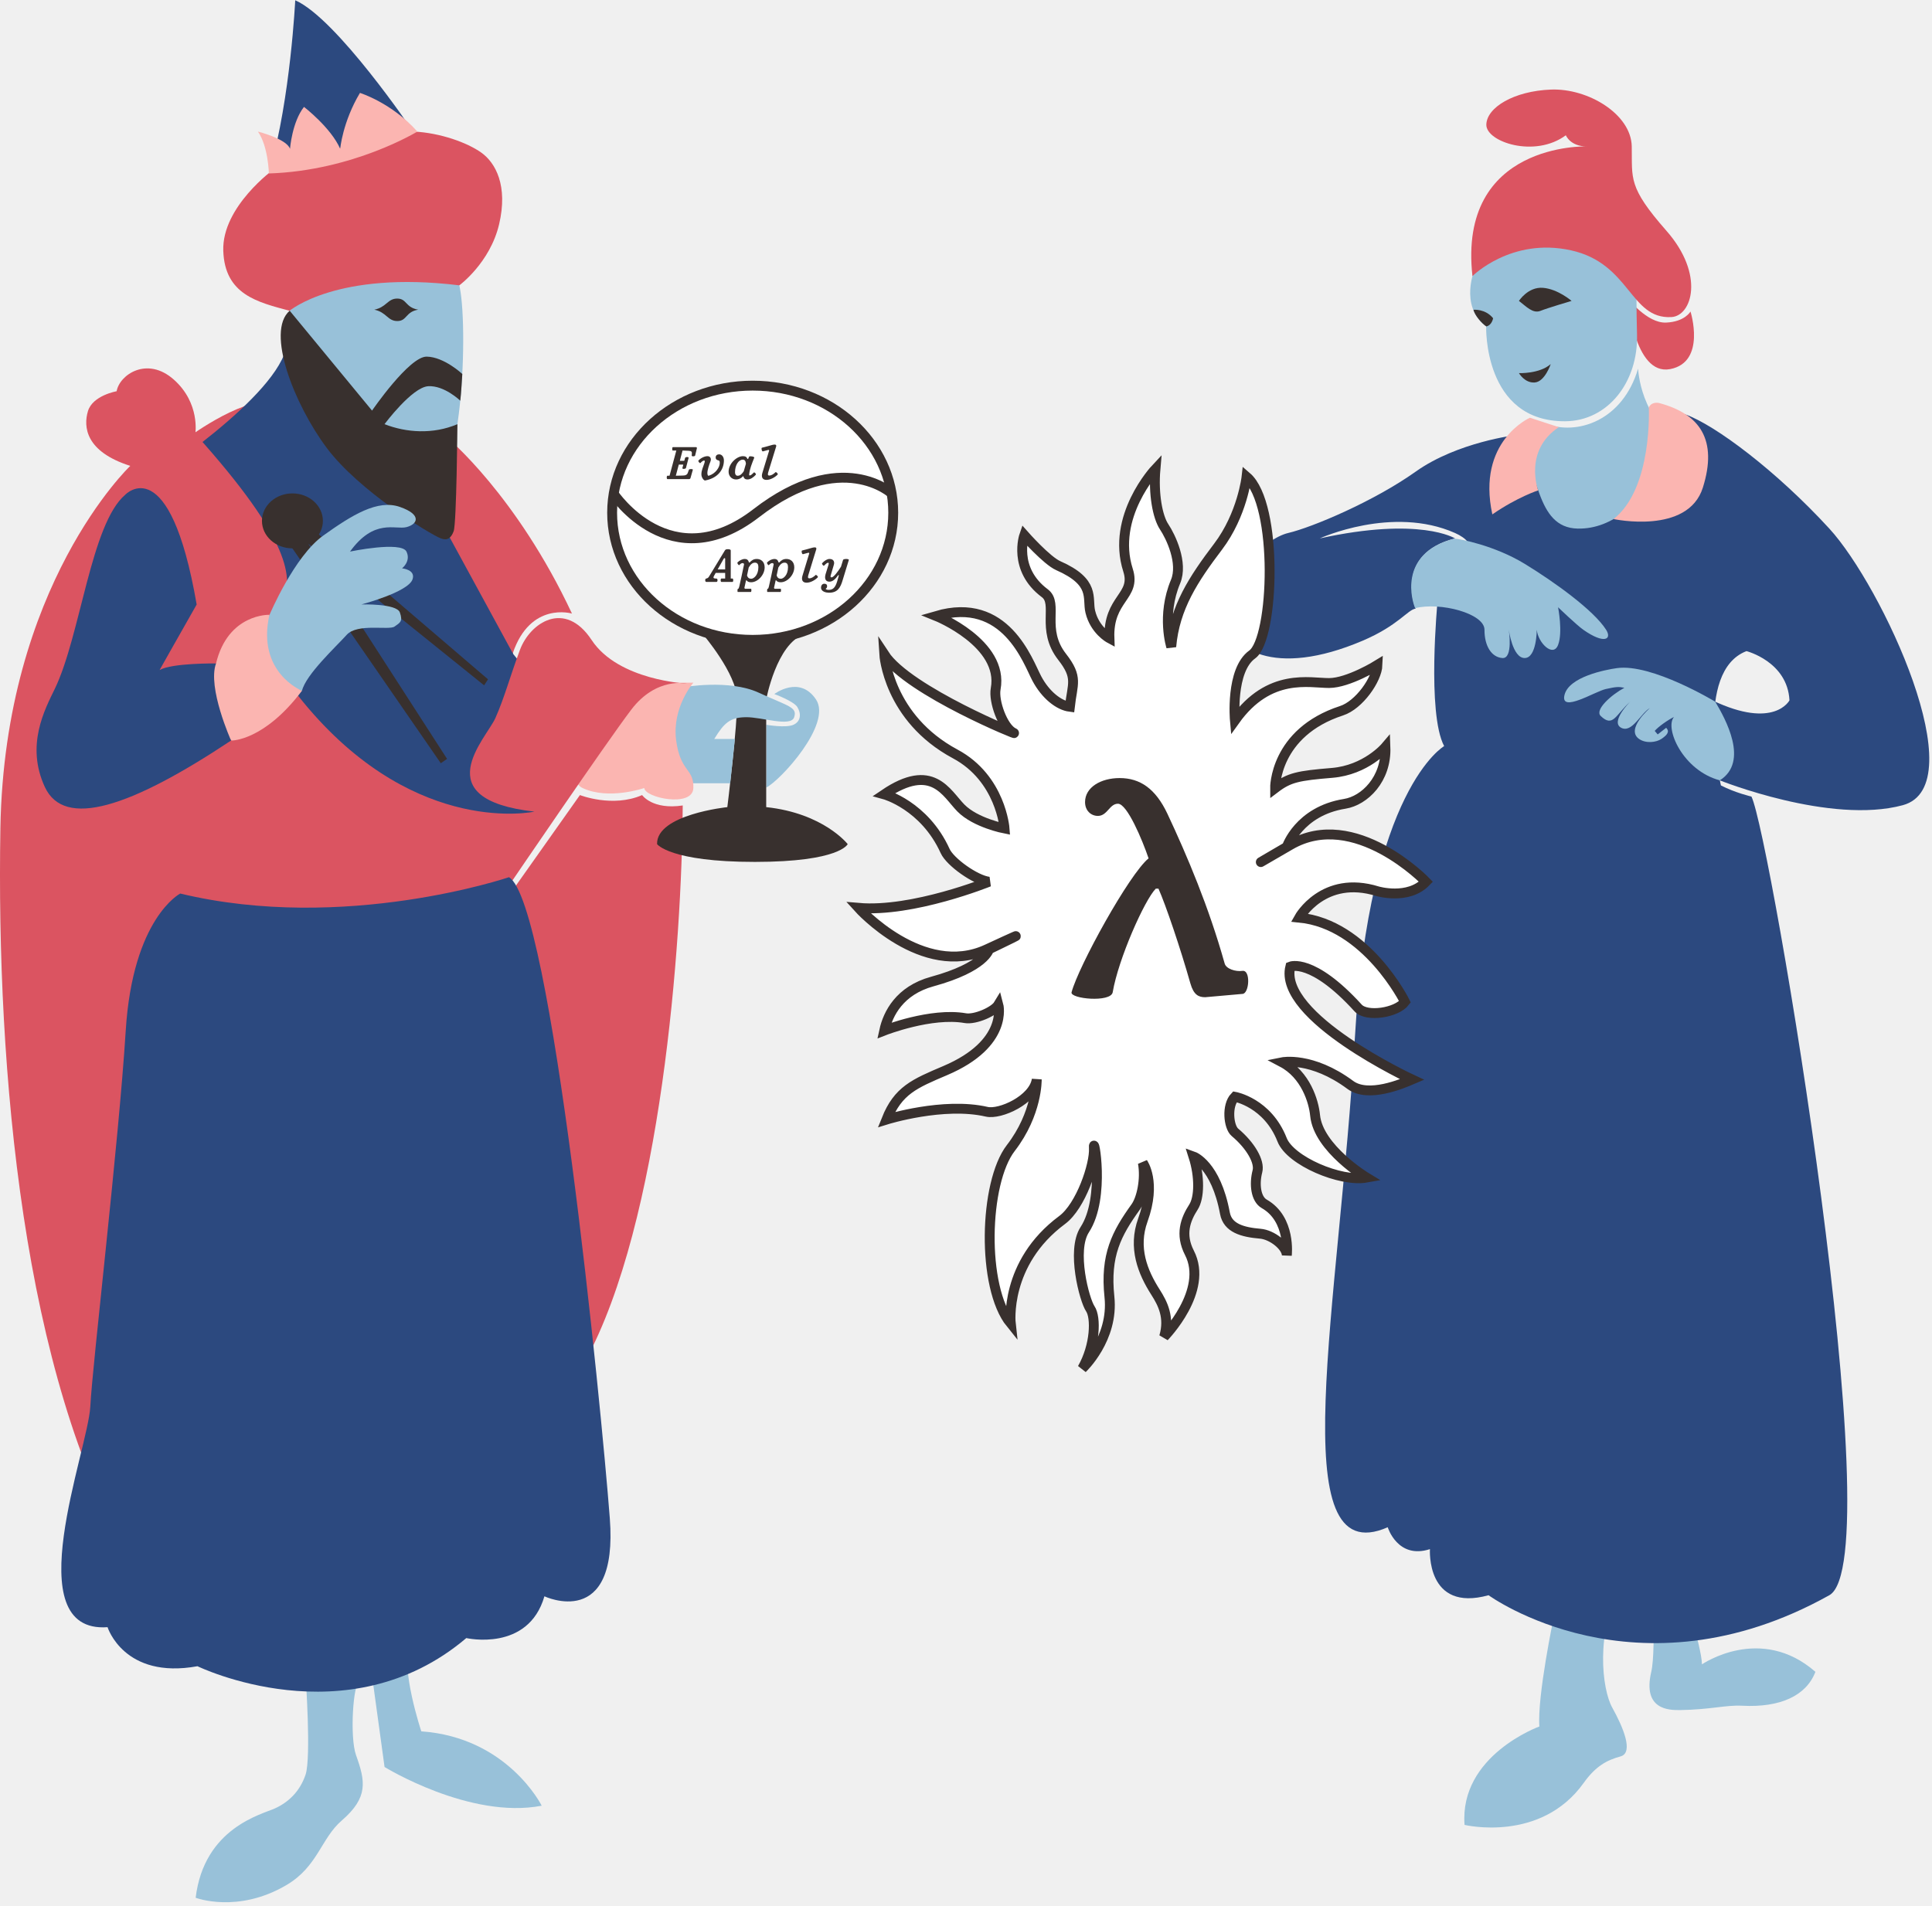
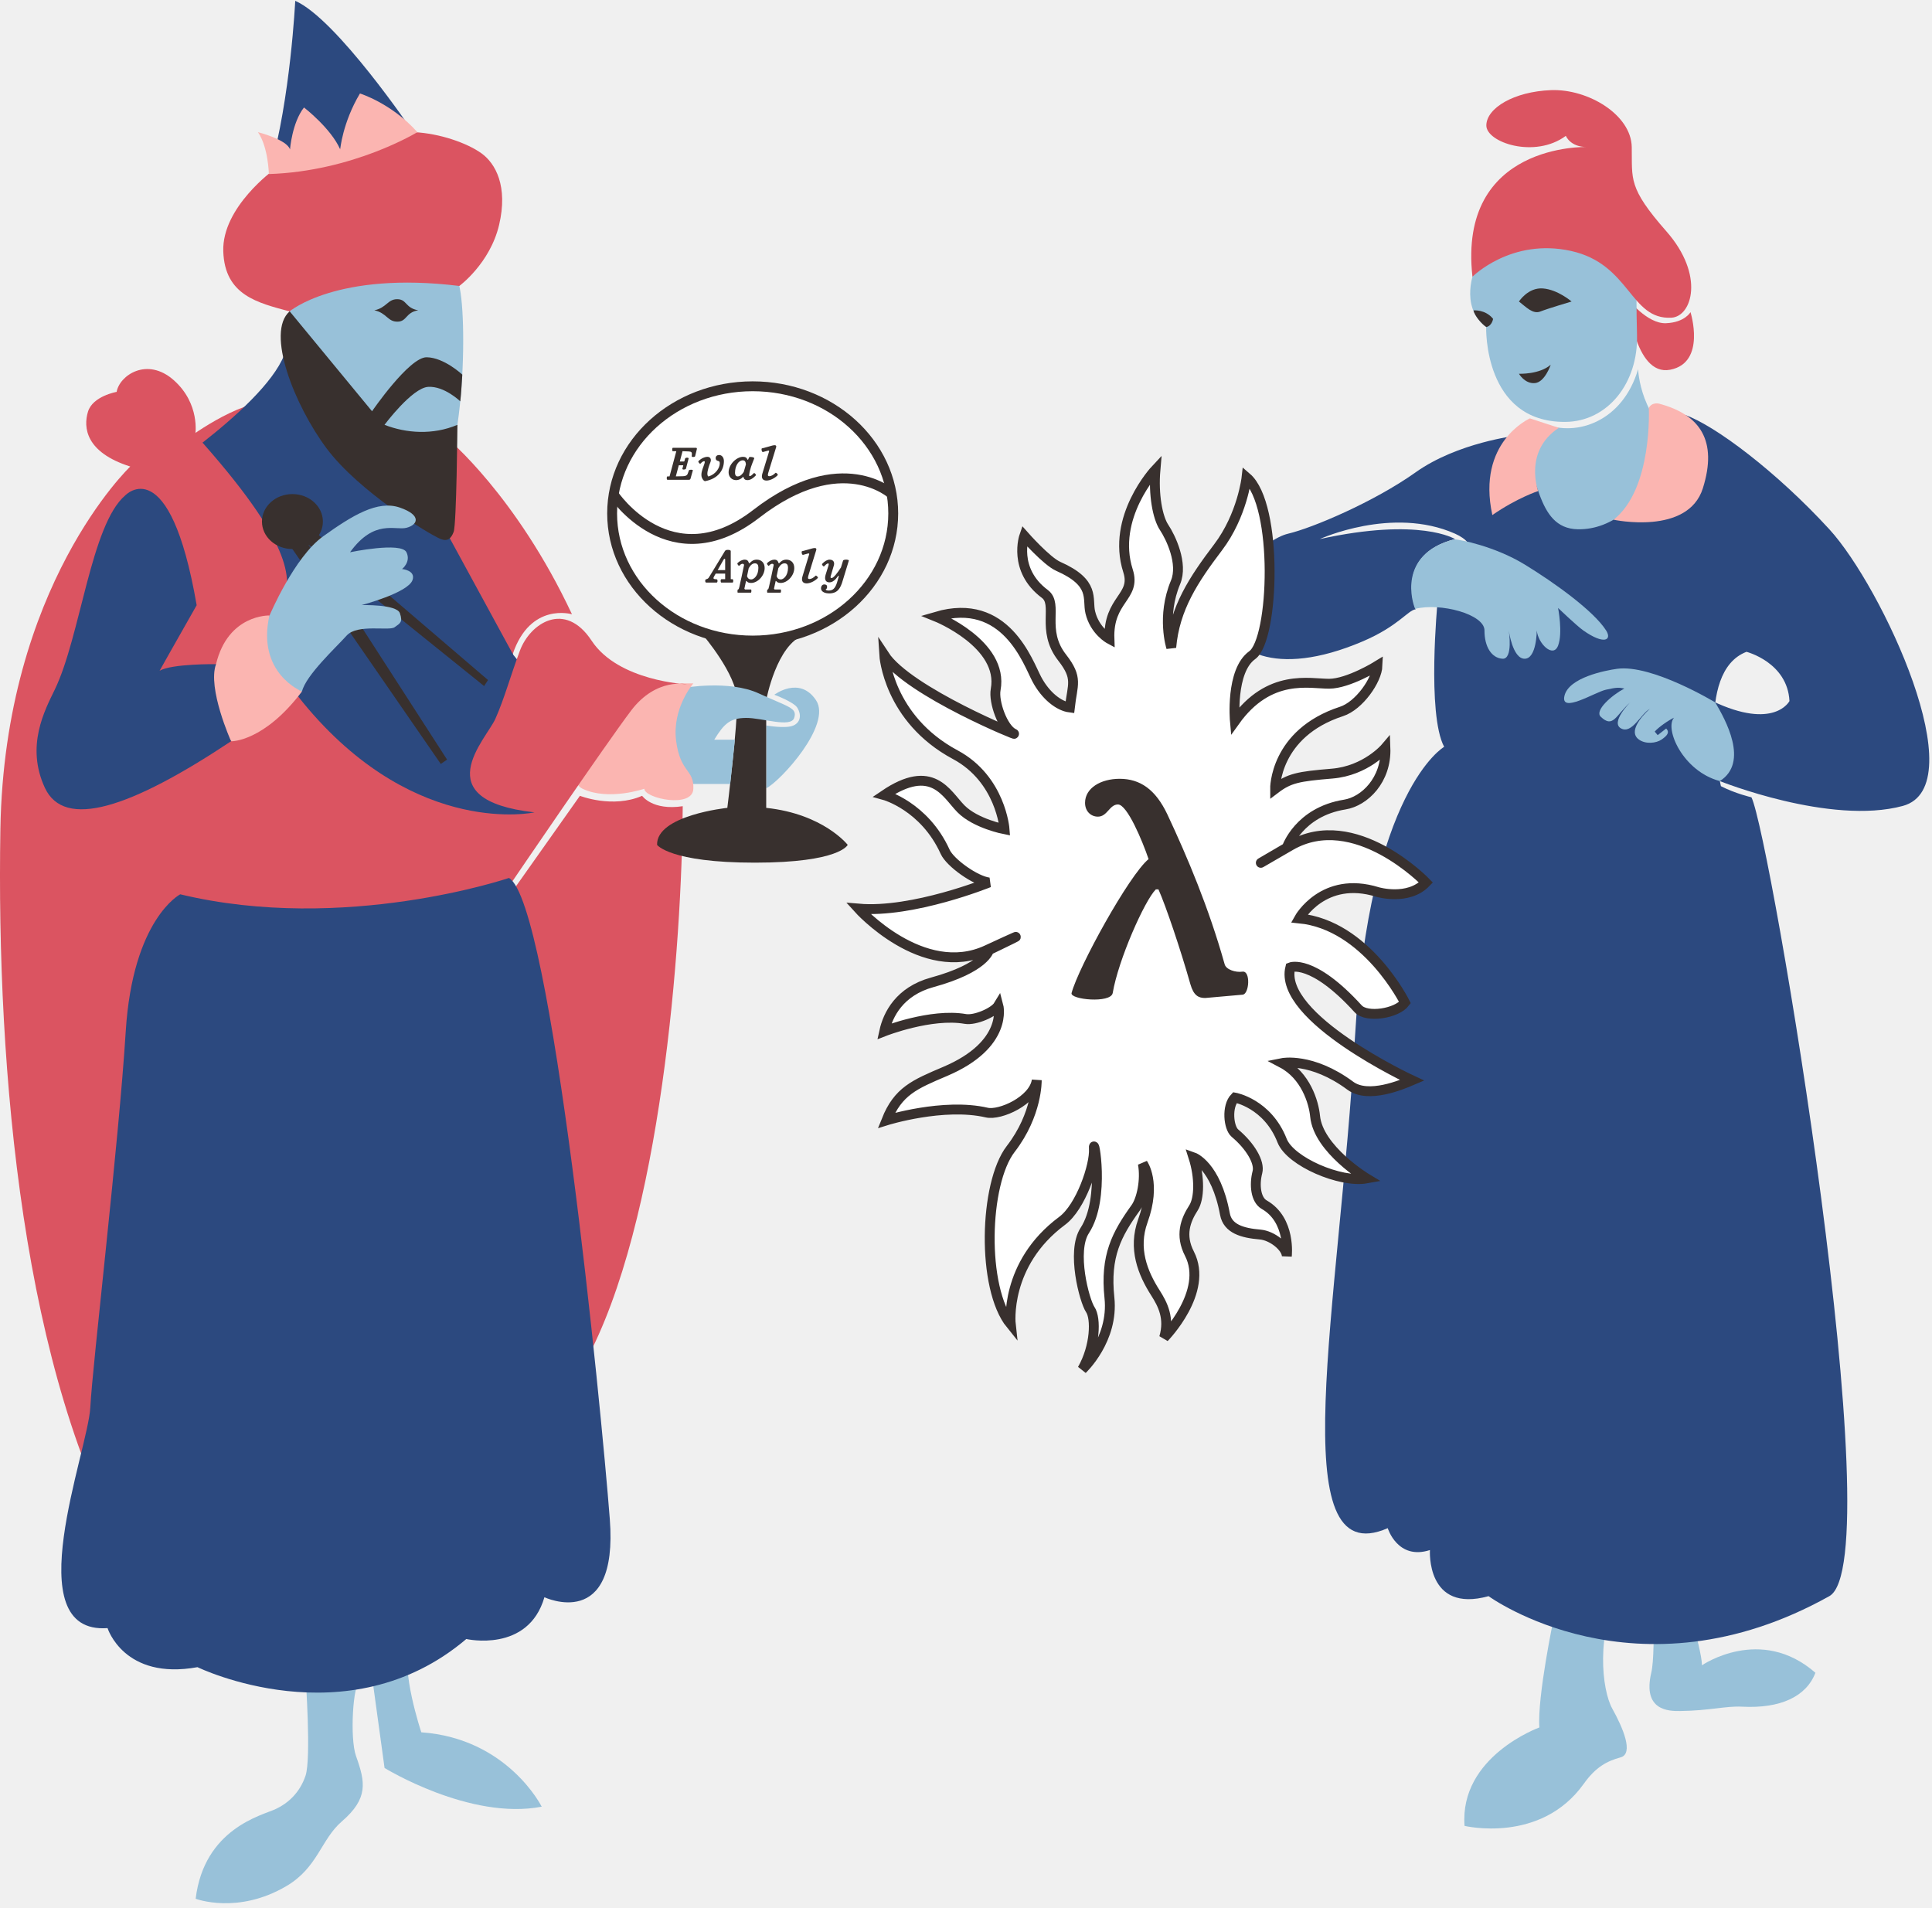
- <svg class="wizard" width="450" height="444" viewBox="0 0 587 579">
+ <svg class="wizard" width="470" height="464" viewBox="0 0 587 579">
  <g transform="matrix(1,0,0,1,-87.1485,-10.8334)">
    <path d="M584.856,122.763C584.856,122.763 585.426,138.658 598.789,145.69L567.342,183.546L544.368,152.639C544.368,152.639 556.179,148.425 556.385,139.382C566.358,143.346 580.202,138.537 584.856,122.763Z" style="fill:rgb(152,193,217);" />
    <g transform="matrix(1,0,0,1,-11,0)">
      <path d="M608.655,491.251C608.655,491.251 615.156,510.89 615.256,516.557C615.256,516.557 633.059,504.264 649.726,518.83C646.944,526.125 638.994,529.739 627.469,529.134C622.487,528.873 617.769,530.33 608.655,530.453C605.231,530.499 597.149,530.4 599.852,518.83C601.481,511.859 599.852,486.024 599.852,486.024L608.655,491.251Z" style="fill:rgb(152,193,217);" />
    </g>
    <g transform="matrix(1,0,0,1,-11,0)">
      <path d="M570.23,502.213C570.23,502.213 565.178,526.224 565.858,535.444C565.858,535.444 541.53,544.205 543.122,565.351C543.122,565.351 566.236,570.919 579.326,552.584C583.005,547.43 586.406,545.666 590.519,544.538C594.632,543.41 591.202,535.459 588.014,529.736C584.825,524.013 582.91,506.832 590.519,492.594L570.23,502.213Z" style="fill:rgb(152,193,217);" />
    </g>
    <path d="M547.871,142.955C547.871,142.955 530.036,145.01 517.273,154.081C504.509,163.153 485.81,171.022 478.537,172.729C471.265,174.436 458.341,186.962 459.375,197.557C460.408,208.153 474.281,216.887 501.099,205.49C511.992,200.861 514.852,196.028 517.273,195.703C517.273,195.703 510.537,179.118 529.224,174.377C529.224,174.377 518.666,167.66 488.118,174.377C488.118,174.377 510.175,164.282 529.224,172.729C543.632,179.118 523.926,193.387 523.926,193.387C523.926,193.387 520.623,227.541 525.926,237.494C525.926,237.494 503.136,250.444 498.812,326C494.145,407.538 476.397,489.097 508.784,474.892C508.784,474.892 511.774,484.728 521.609,481.541C521.609,481.541 520.333,500.84 539.419,495.552C539.419,495.552 584.272,528.303 642.953,495.552C662.113,484.858 625.082,264.541 619.291,252.832C619.291,252.832 614.381,251.7 610.015,249.446C610.015,249.446 601.744,214.778 617.782,208.626C617.782,208.626 630.244,211.801 630.843,223.587C630.843,223.587 626.242,232.575 607.41,223.587L609.677,247.899C609.677,247.899 643.299,261.396 665.274,255.452C687.249,249.508 658.954,188.833 642.953,171.39C626.953,153.946 608.289,139.877 599.104,136.649C599.104,136.649 588.441,171.816 566.509,171.39C553.454,171.136 554.847,153.152 547.871,142.955Z" style="fill:rgb(44,73,127);" />
    <path d="M551.98,137.701C551.98,137.701 535.731,144.823 540.566,167.073C548.177,161.819 554.494,159.775 554.494,159.775C554.494,159.775 549.968,147.694 560.766,140.569L551.98,137.701Z" style="fill:rgb(251,181,177);" />
    <path d="M600.772,105.418C600.772,105.418 605.637,120.79 594.605,122.919C583.572,125.048 581.726,101.406 581.726,101.406C581.726,101.406 587.595,109.017 593.33,108.784C599.065,108.551 600.772,105.418 600.772,105.418Z" style="fill:rgb(219,84,97);" />
    <path d="M535.339,92.205C535.339,92.205 530.287,103.62 538.686,109.958C538.686,109.958 537.784,138.912 562.696,138.771C575.621,138.698 584.941,126.908 584.525,112.287C584.109,97.666 584.525,75.616 584.525,75.616L538.686,80.689L535.339,92.205Z" style="fill:rgb(152,193,217);" />
    <path d="M569.245,55.243C569.245,55.243 529.993,53.973 534.523,94.656C534.523,94.656 546.317,82.822 564.443,86.821C582.568,90.819 582.358,107.831 595,107.107C601.193,106.752 605.204,94.235 593.455,80.877C581.706,67.518 583.099,65.056 582.923,55.243C582.747,45.431 569.638,37.529 558.367,37.968C547.097,38.408 538.842,43.412 538.742,48.636C538.643,53.859 553.452,58.863 562.896,51.856C562.896,51.856 564.242,55.268 569.245,55.243Z" style="fill:rgb(219,84,97);" />
    <path d="M548.65,102.193C548.65,102.193 551.4,97.863 555.936,98.219C560.472,98.574 564.64,102.193 564.64,102.193C564.64,102.193 557.487,104.303 555.179,105.22C552.871,106.138 550.856,103.88 548.65,102.193Z" style="fill:rgb(56,48,46);" />
    <path d="M548.65,124.143C548.65,124.143 554.883,124.402 558.301,121.399C558.301,121.399 556.545,126.735 553.475,126.981C550.406,127.228 548.65,124.143 548.65,124.143Z" style="fill:rgb(56,48,46);" />
    <g transform="matrix(1,0,0,1,-1.6131,0.618229)">
      <path d="M536.446,104.274C536.446,104.274 540.028,103.892 542.409,106.843C542.409,106.843 542.094,108.939 540.355,109.334C538.957,108.436 536.775,105.889 536.446,104.274Z" style="fill:rgb(56,48,46);" />
    </g>
    <path d="M591.271,133.239C591.271,133.239 589.097,132.634 588.107,134.529C588.107,134.529 589.327,159.168 577.391,168.49C577.391,168.49 599.992,173.375 604.533,158.924C609.075,144.473 603.695,136.55 591.271,133.239Z" style="fill:rgb(251,181,177);" />
    <path d="M529.017,174.443C530.587,174.494 541.224,176.503 550.374,182.088C559.524,187.673 571.378,196.226 575.135,202.137C576.978,205.038 574.596,206.627 568.205,202.137C566.224,200.745 560.537,195.3 560.537,195.3C560.537,195.3 562.032,202.879 560.537,206.756C559.042,210.634 554.452,206.144 554.07,202.137C554.07,202.137 554.054,210.739 550.374,210.729C546.694,210.72 545.569,202.137 545.569,202.137C545.569,202.137 546.936,210.962 543.63,210.729C540.323,210.496 538.16,207.087 538.178,202.137C538.197,197.187 524.707,193.627 517.127,195.58C516.311,193.908 511.518,178.98 529.017,174.443Z" style="fill:rgb(152,193,217);" />
    <path d="M608.289,223.999C608.289,223.999 589.042,212.32 578.443,213.794C574.879,214.289 563.794,216.427 562.48,221.993C561.167,227.559 571.811,220.858 575.029,220.153C578.247,219.448 578.877,219.406 580.684,219.776C576.797,221.846 571.532,226.478 573.506,228.356C577.247,231.917 577.965,228.071 582.431,223.999C582.431,223.999 576.293,230.135 579.714,231.924C583.009,233.647 585.68,227.468 588.426,225.941C588.426,225.941 580.971,232.331 585.106,235.288C587.17,236.764 590.344,236.402 591.975,235.288C593.698,234.111 594.521,233.108 593.387,231.924L590.806,233.944L589.901,232.869C591.039,231.551 594.013,229.467 595.765,228.647C592.821,231.952 598.411,244.918 609.682,247.901C618.665,242.222 611.357,229.168 608.289,223.999Z" style="fill:rgb(152,193,217);" />
    <path d="M143.38,144.35C143.38,144.35 159.463,132.051 169.79,132.678L147.163,148.197L143.38,144.35Z" style="fill:rgb(219,84,97);" />
    <path d="M132.261,156.874L184.653,255.441L251.888,261.759L250.123,218.214L243.044,209.467C239.501,175.42 174.172,115.501 174.355,115.374C172.024,131.222 132.261,156.874 132.261,156.874Z" style="fill:rgb(44,73,127);" />
    <path d="M223.043,143.781C223.043,143.781 244.062,161.192 260.929,197.218C260.929,197.218 248.31,193.427 242.945,209.271L214.698,157.393L223.043,143.781Z" style="fill:rgb(219,84,97);" />
    <path d="M294.586,255.534C294.37,297.942 287.992,382.216 264.924,424.462C232.542,483.764 242.667,281.635 242.667,281.635L263.346,252.377C263.346,252.377 273.275,256.294 282.246,252.377C282.246,252.377 285.334,256.929 294.586,255.534Z" style="fill:rgb(219,84,97);" />
    <path d="M322.412,221.668C322.412,221.668 330.069,215.851 335.067,223.308C340.066,230.764 324.193,248.004 319.967,250.08L319.967,231.011C319.967,231.011 325.917,232.063 328.225,231.011C330.533,229.959 330.605,227.585 329.406,225.627C328.31,223.838 322.412,221.668 322.412,221.668Z" style="fill:rgb(152,193,217);" />
    <path d="M300.733,203.527C300.733,203.527 310.995,215.516 311.122,223.308C311.248,231.099 308.134,256.039 308.134,256.039C308.134,256.039 286.547,258.268 286.787,267.281C286.787,267.281 290.663,272.698 316.529,272.688C342.394,272.677 344.706,267.281 344.706,267.281C344.706,267.281 337.385,257.897 319.945,256.039L319.945,223.308C319.945,223.308 323.093,206.341 331.472,203.527L300.733,203.527Z" style="fill:rgb(56,48,46);" />
    <path d="M294.777,219.604C294.777,219.604 308.609,217.074 317.68,221.259C326.752,225.445 329.453,225.618 328.442,228.71C327.431,231.801 318.689,228.661 313.816,228.71C308.943,228.758 307.148,230.444 304.158,235.332L310.432,235.332L309.013,248.781L292.479,248.781C292.479,248.781 283.173,226.508 294.777,219.604Z" style="fill:rgb(152,193,217);" />
    <path d="M297.812,218.224C297.812,218.224 291.314,225.714 292.569,235.608C293.823,245.502 298.008,244.153 297.812,250.232C297.615,256.311 282.962,253.169 282.91,250.232C282.91,250.232 272.061,253.98 264.146,250.232C256.231,246.484 268.839,218.224 268.839,218.224L297.812,218.224Z" style="fill:rgb(251,181,177);" />
    <path d="M126.728,152.332C126.728,152.332 88.521,188.532 87.269,262.433C86.018,336.334 94.167,428.778 126.728,484.507L242.624,278.655C242.624,278.655 271.207,236.625 278.909,226.466C286.61,216.306 295.881,218.5 295.881,218.5C295.881,218.5 275.045,217.59 266.906,205.255C258.767,192.919 248.197,199.968 245.107,208.29C242.016,216.613 240.423,222.758 237.656,228.986C234.889,235.214 216.192,253.645 249.521,257.407C249.521,257.407 214.294,265.169 180.812,225.95C147.331,186.732 205.33,208.145 146.488,142.606C146.488,142.606 148.044,133.273 139.939,126.091C131.834,118.909 123.446,124.642 122.588,129.646C122.588,129.646 115.324,130.911 113.879,135.667C112.434,140.424 113.105,148.004 126.728,152.332Z" style="fill:rgb(219,84,97);" />
    <path d="M179.985,550.092C178.218,555.317 174.666,558.516 170.707,560.328C166.748,562.14 149.17,566.193 146.596,587.492C146.596,587.492 159.353,592.378 174.19,583.629C183.724,578.006 184.651,569.49 191.003,564C199.128,556.978 198.158,552.061 195.317,544.136C193.354,538.661 194.46,521.849 196.391,521.849C198.323,521.849 179.985,519.886 179.985,519.886C179.985,519.886 181.751,544.868 179.985,550.092Z" style="fill:rgb(152,193,217);" />
    <path d="M200.128,519.61L203.99,547.755C203.99,547.755 229.931,563.741 251.732,559.517C251.732,559.517 241.426,538.773 215.155,536.919C215.155,536.919 208.69,517.581 211.654,510.371C214.618,503.161 200.128,519.61 200.128,519.61Z" style="fill:rgb(152,193,217);" />
    <path d="M175.208,105.139C175.208,105.139 171.511,109.617 176.588,114.532C181.666,119.448 205.146,162.649 216.787,160.932C228.429,159.216 229.561,104.49 226.303,96.117C226.303,96.117 190.788,90.984 175.208,105.139Z" style="fill:rgb(152,193,217);" />
    <path d="M176.849,10.833C176.849,10.833 175.399,40.608 169.18,62.165C169.18,62.165 185.886,62.82 212.514,50.5C212.514,50.5 189.439,16.335 176.849,10.833Z" style="fill:rgb(44,73,127);" />
    <path d="M170.388,62.132C170.388,62.132 154.557,73.539 154.987,86.932C155.418,100.325 165.47,102.588 175.14,105.198C175.14,105.198 189.484,92.898 226.706,97.464C226.706,97.464 236.019,90.649 238.787,78.932C241.556,67.216 237.725,60.221 233.387,57.132C229.05,54.043 220.862,51.132 212.987,50.732C205.112,50.332 170.388,62.132 170.388,62.132Z" style="fill:rgb(219,84,97);" />
    <path d="M175.161,105.174C167.808,111.536 176.616,133.75 186.402,146.846C196.189,159.942 217.642,172.984 220.987,174.332C223.069,175.171 224.195,174.316 224.987,172.171C225.868,169.781 226.129,139.657 226.129,139.657C218.674,142.818 210.571,142.228 203.973,139.657C203.973,139.657 212.34,128.416 217.247,128.123C222.155,127.83 226.994,132.52 226.994,132.52C227.245,130.759 227.61,124.402 227.61,124.402C227.61,124.402 222.093,119.209 216.787,119.131C211.482,119.054 200.187,135.532 200.187,135.532L175.161,105.174Z" style="fill:rgb(56,48,46);" />
    <path d="M168.835,63.467C168.835,63.467 168.673,55.247 165.513,50.732C165.513,50.732 174.282,52.95 175.261,55.981C175.261,55.981 175.884,47.836 179.512,43.232C179.512,43.232 187.719,49.561 190.512,55.981C190.512,55.981 191.229,47.827 196.512,38.982C196.512,38.982 206.156,41.965 213.956,50.732C213.956,50.732 194.55,62.633 168.835,63.467Z" style="fill:rgb(251,181,177);" />
    <ellipse cx="175.996" cy="169.048" rx="9.257" ry="8.35" style="fill:rgb(56,48,46);" />
    <path d="M174.239,174.865L221.073,242.698L222.981,241.376L178.906,173.032L174.239,174.865Z" style="fill:rgb(56,48,46);" />
    <path d="M180.74,170.365L235.423,217.198L234.239,219.032L177.74,173.532L180.74,170.365Z" style="fill:rgb(56,48,46);" />
    <path d="M169.069,197.517C169.069,197.517 176.559,179.804 185.355,173.517C194.15,167.23 201.877,162.456 208.64,164.803C215.404,167.149 214.059,170.074 210.641,170.946C207.223,171.817 200.852,168.199 193.498,178.374C193.498,178.374 209.05,175.128 210.641,178.374C212.085,181.32 209.305,183.47 209.305,183.47C209.305,183.47 213.518,183.845 212.486,186.821C211.135,190.719 196.97,194.437 196.97,194.437C196.97,194.437 207.672,194.117 208.64,196.879C209.609,199.642 208.696,199.969 207.021,201.168C205.345,202.367 195.729,200.075 192.479,203.685C189.229,207.295 180.096,215.736 178.899,220.68C178.899,220.68 160.785,215.501 169.069,197.517Z" style="fill:rgb(152,193,217);" />
    <path d="M141.905,282.301C141.905,282.301 127.488,289.725 125.349,323.968C123.211,358.211 115.268,424.951 114.585,438.207C113.903,451.463 92.05,507.265 119.829,505.261C119.829,505.261 124.784,521.197 147.148,517.127C147.148,517.127 192.635,539.301 228.826,508.573C228.826,508.573 247.637,512.892 252.558,495.879C252.558,495.879 275.07,506.532 272.425,472.148C269.78,437.765 254.738,285.032 241.797,277.334C241.797,277.334 191.85,294.309 141.905,282.301Z" style="fill:rgb(44,73,127);" />
    <path d="M169.009,197.587C169.009,197.587 156.452,197.149 152.783,212.374C152.783,212.374 144.931,222.617 157.498,235.803C157.498,235.803 167.363,235.977 178.898,220.672C178.898,220.672 165.04,215.163 169.009,197.587Z" style="fill:rgb(251,181,177);" />
    <path d="M125.212,161.089C114.774,169.913 111.606,203.947 103.794,220.102C100.784,226.327 94.876,237.226 100.783,249.946C106.691,262.666 126.67,256.201 157.355,235.803C157.355,235.803 150.119,219.719 152.783,212.374C152.783,212.374 139.425,212.202 135.64,214.374C135.64,214.374 140.357,205.962 146.901,194.467C138.685,146.898 125.212,161.089 125.212,161.089Z" style="fill:rgb(44,73,127);" />
    <g transform="matrix(1,0,0,1,-0.456068,0.163539)">
      <ellipse cx="316.291" cy="166.413" rx="42.704" ry="38.629" style="fill:white;stroke:rgb(56,48,46);stroke-width:3px;" />
    </g>
    <path d="M273.589,160.806C273.589,160.806 290.917,186.832 316.928,166.701C342.938,146.571 358.205,160.806 358.205,160.806" style="fill:none;stroke:rgb(56,48,46);stroke-width:3px;" />
    <g transform="matrix(1,0,0,1,-1.39128,-0.324234)">
      <g transform="matrix(15,0,0,15,291.28,156.678)">
        <path d="M0.316,-0.294C0.326,-0.294 0.324,-0.29 0.323,-0.286L0.306,-0.225C0.299,-0.199 0.371,-0.203 0.378,-0.225L0.432,-0.43C0.438,-0.453 0.368,-0.453 0.361,-0.43L0.347,-0.378C0.344,-0.37 0.34,-0.37 0.333,-0.37L0.254,-0.37L0.309,-0.579L0.431,-0.574C0.49,-0.572 0.502,-0.552 0.498,-0.515L0.495,-0.477C0.49,-0.457 0.558,-0.456 0.564,-0.477L0.598,-0.617C0.604,-0.636 0.596,-0.648 0.582,-0.648L0.113,-0.648C0.096,-0.648 0.095,-0.579 0.111,-0.579L0.183,-0.579L0.046,-0.069L0.005,-0.069C-0.017,-0.069 -0.016,-0 0.003,-0L0.437,-0C0.454,-0 0.466,-0.005 0.471,-0.024L0.518,-0.19C0.523,-0.207 0.446,-0.21 0.438,-0.19L0.416,-0.129C0.403,-0.086 0.365,-0.072 0.31,-0.072L0.173,-0.069L0.233,-0.294L0.316,-0.294Z" style="fill:rgb(56,48,46);fill-rule:nonzero;" />
      </g>
      <g transform="matrix(15,0,0,15,300.28,156.678)">
        <path d="M0.463,-0.329C0.463,-0.24 0.38,-0.113 0.244,-0.07C0.233,-0.067 0.232,-0.064 0.225,-0.073C0.217,-0.083 0.212,-0.095 0.212,-0.121C0.212,-0.184 0.245,-0.284 0.275,-0.359C0.296,-0.412 0.274,-0.465 0.214,-0.465C0.159,-0.465 0.08,-0.43 0.032,-0.377C0.017,-0.361 0.061,-0.316 0.07,-0.325C0.108,-0.366 0.13,-0.376 0.148,-0.376C0.164,-0.376 0.162,-0.357 0.151,-0.322C0.125,-0.239 0.091,-0.182 0.091,-0.094C0.091,-0.056 0.111,-0.005 0.147,0.021C0.159,0.03 0.162,0.029 0.176,0.026C0.433,-0.026 0.547,-0.199 0.547,-0.378C0.547,-0.451 0.505,-0.502 0.451,-0.502C0.415,-0.502 0.38,-0.484 0.38,-0.437C0.38,-0.404 0.402,-0.386 0.43,-0.381C0.457,-0.376 0.463,-0.363 0.463,-0.329Z" style="fill:rgb(56,48,46);fill-rule:nonzero;" />
      </g>
      <g transform="matrix(15,0,0,15,309.28,156.678)">
        <path d="M0.34,-0.058C0.356,-0.007 0.383,0.007 0.424,0.007C0.485,0.007 0.544,-0.034 0.592,-0.087C0.607,-0.103 0.566,-0.147 0.553,-0.134C0.513,-0.094 0.492,-0.074 0.469,-0.074C0.461,-0.074 0.457,-0.082 0.458,-0.094C0.472,-0.217 0.515,-0.315 0.562,-0.435C0.57,-0.455 0.468,-0.474 0.458,-0.455C0.448,-0.435 0.445,-0.425 0.437,-0.408L0.424,-0.408C0.41,-0.446 0.386,-0.465 0.332,-0.465C0.211,-0.465 0.042,-0.32 0.042,-0.149C0.042,-0.062 0.105,0.007 0.193,0.007C0.25,0.007 0.3,-0.018 0.336,-0.06L0.34,-0.058ZM0.172,-0.139C0.172,-0.286 0.245,-0.394 0.329,-0.394C0.367,-0.394 0.388,-0.371 0.393,-0.312L0.349,-0.159C0.295,-0.079 0.256,-0.068 0.226,-0.068C0.189,-0.068 0.172,-0.098 0.172,-0.139Z" style="fill:rgb(56,48,46);fill-rule:nonzero;" />
      </g>
      <g transform="matrix(15,0,0,15,318.28,156.678)">
        <path d="M0.126,-0.126C0.1,-0.042 0.126,0.016 0.21,0.016C0.291,0.016 0.389,-0.041 0.437,-0.094C0.449,-0.106 0.404,-0.152 0.392,-0.14C0.353,-0.1 0.304,-0.072 0.267,-0.072C0.237,-0.072 0.231,-0.09 0.244,-0.136L0.406,-0.663C0.412,-0.685 0.4,-0.7 0.378,-0.7C0.361,-0.7 0.341,-0.697 0.327,-0.693C0.252,-0.672 0.188,-0.653 0.117,-0.636C0.099,-0.63 0.114,-0.557 0.137,-0.562C0.167,-0.569 0.208,-0.58 0.252,-0.593L0.264,-0.58L0.126,-0.126Z" style="fill:rgb(56,48,46);fill-rule:nonzero;" />
      </g>
    </g>
    <g transform="matrix(1,0,0,1,10.7943,30.9175)">
      <g transform="matrix(15,0,0,15,291.28,156.678)">
        <path d="M0.285,-0.069C0.263,-0.069 0.263,-0 0.284,-0L0.509,-0C0.529,-0 0.529,-0.069 0.508,-0.069L0.473,-0.069L0.473,-0.637C0.473,-0.657 0.443,-0.663 0.416,-0.663C0.387,-0.663 0.367,-0.659 0.355,-0.639L0.032,-0.107C0.02,-0.086 0.005,-0.076 -0.017,-0.07L-0.028,-0.067C-0.051,-0.061 -0.049,-0 -0.023,-0L0.185,-0C0.213,-0 0.21,-0.066 0.189,-0.067L0.163,-0.069C0.123,-0.07 0.114,-0.087 0.133,-0.12L0.168,-0.182L0.36,-0.182L0.36,-0.069L0.285,-0.069ZM0.332,-0.472C0.34,-0.486 0.36,-0.484 0.36,-0.471L0.36,-0.253L0.208,-0.253L0.332,-0.472Z" style="fill:rgb(56,48,46);fill-rule:nonzero;" />
      </g>
      <g transform="matrix(15,0,0,15,300.28,156.678)">
        <path d="M0.183,-0.032L0.193,-0.032C0.215,-0.003 0.241,0.007 0.287,0.007C0.417,0.007 0.56,-0.138 0.56,-0.295C0.56,-0.411 0.484,-0.465 0.401,-0.465C0.337,-0.465 0.298,-0.44 0.254,-0.392L0.24,-0.397C0.227,-0.451 0.194,-0.465 0.157,-0.465C0.11,-0.465 0.052,-0.437 0.011,-0.396C-0.005,-0.38 0.036,-0.331 0.045,-0.34C0.072,-0.368 0.089,-0.381 0.113,-0.381C0.133,-0.381 0.145,-0.368 0.142,-0.352C0.134,-0.31 0.057,0.052 0.047,0.089C0.038,0.125 0.034,0.139 0.02,0.139C0.007,0.139 0.006,0.204 0.016,0.204L0.28,0.204C0.295,0.204 0.295,0.139 0.283,0.139L0.161,0.139L0.149,0.123L0.183,-0.032ZM0.433,-0.3C0.433,-0.134 0.337,-0.064 0.288,-0.064C0.247,-0.064 0.218,-0.083 0.203,-0.13L0.237,-0.292C0.279,-0.364 0.319,-0.39 0.364,-0.39C0.416,-0.39 0.433,-0.353 0.433,-0.3Z" style="fill:rgb(56,48,46);fill-rule:nonzero;" />
      </g>
      <g transform="matrix(15,0,0,15,309.28,156.678)">
        <path d="M0.183,-0.032L0.193,-0.032C0.215,-0.003 0.241,0.007 0.287,0.007C0.417,0.007 0.56,-0.138 0.56,-0.295C0.56,-0.411 0.484,-0.465 0.401,-0.465C0.337,-0.465 0.298,-0.44 0.254,-0.392L0.24,-0.397C0.227,-0.451 0.194,-0.465 0.157,-0.465C0.11,-0.465 0.052,-0.437 0.011,-0.396C-0.005,-0.38 0.036,-0.331 0.045,-0.34C0.072,-0.368 0.089,-0.381 0.113,-0.381C0.133,-0.381 0.145,-0.368 0.142,-0.352C0.134,-0.31 0.057,0.052 0.047,0.089C0.038,0.125 0.034,0.139 0.02,0.139C0.007,0.139 0.006,0.204 0.016,0.204L0.28,0.204C0.295,0.204 0.295,0.139 0.283,0.139L0.161,0.139L0.149,0.123L0.183,-0.032ZM0.433,-0.3C0.433,-0.134 0.337,-0.064 0.288,-0.064C0.247,-0.064 0.218,-0.083 0.203,-0.13L0.237,-0.292C0.279,-0.364 0.319,-0.39 0.364,-0.39C0.416,-0.39 0.433,-0.353 0.433,-0.3Z" style="fill:rgb(56,48,46);fill-rule:nonzero;" />
      </g>
      <g transform="matrix(15,0,0,15,318.28,156.678)">
        <path d="M0.126,-0.126C0.1,-0.042 0.126,0.016 0.21,0.016C0.291,0.016 0.389,-0.041 0.437,-0.094C0.449,-0.106 0.404,-0.152 0.392,-0.14C0.353,-0.1 0.304,-0.072 0.267,-0.072C0.237,-0.072 0.231,-0.09 0.244,-0.136L0.406,-0.663C0.412,-0.685 0.4,-0.7 0.378,-0.7C0.361,-0.7 0.341,-0.697 0.327,-0.693C0.252,-0.672 0.188,-0.653 0.117,-0.636C0.099,-0.63 0.114,-0.557 0.137,-0.562C0.167,-0.569 0.208,-0.58 0.252,-0.593L0.264,-0.58L0.126,-0.126Z" style="fill:rgb(56,48,46);fill-rule:nonzero;" />
      </g>
      <g transform="matrix(15,0,0,15,325.78,156.678)">
        <path d="M0.326,-0.002C0.287,0.122 0.238,0.161 0.157,0.161C0.131,0.161 0.101,0.156 0.095,0.138C0.117,0.13 0.125,0.108 0.125,0.086C0.125,0.053 0.104,0.037 0.068,0.037C0.032,0.037 0.002,0.066 0.002,0.116C0.002,0.199 0.108,0.219 0.164,0.219C0.338,0.219 0.396,0.117 0.442,-0.043L0.565,-0.445C0.569,-0.459 0.534,-0.465 0.513,-0.465C0.491,-0.465 0.453,-0.461 0.448,-0.445L0.406,-0.308C0.342,-0.204 0.255,-0.092 0.216,-0.092C0.193,-0.092 0.19,-0.107 0.199,-0.135L0.262,-0.349C0.278,-0.402 0.261,-0.465 0.174,-0.465C0.129,-0.465 0.073,-0.433 0.025,-0.38C0.01,-0.364 0.053,-0.319 0.062,-0.328C0.101,-0.368 0.124,-0.388 0.147,-0.388C0.158,-0.388 0.162,-0.378 0.152,-0.343L0.094,-0.157C0.063,-0.047 0.109,-0.005 0.171,-0.005C0.241,-0.005 0.295,-0.059 0.351,-0.138L0.364,-0.134L0.326,-0.002Z" style="fill:rgb(56,48,46);fill-rule:nonzero;" />
      </g>
    </g>
    <g transform="matrix(1,0,0,1,-2.53226,2.64296)">
      <path d="M210.397,98.843C213.337,98.873 212.776,101.522 216.743,102.218C212.855,102.864 213.369,105.671 210.397,105.671C207.426,105.671 207.139,102.989 203.409,102.218C207.12,101.478 207.458,98.814 210.397,98.843Z" style="fill:rgb(56,48,46);" />
    </g>
    <path d="M438.207,153.299C438.207,153.299 424.661,167.756 429.879,184.036C432.45,192.056 423.785,192.538 424.228,204.703C424.228,204.703 419.772,202.306 418.413,196.641C417.419,192.496 420.1,187.696 408.684,182.66C405.174,181.112 398.362,173.401 398.362,173.401C398.362,173.401 394.765,183.695 404.591,191.029C408.842,194.201 403.299,201.982 409.861,210.38C414.789,216.688 412.991,218.468 412.2,225.549C408.897,225.125 404.843,222.014 402.144,216.916C399.444,211.819 392.71,191.76 371.593,197.949C371.593,197.949 392.243,206.239 389.662,220.105C388.969,223.828 391.838,231.869 395.058,233.431C398.278,234.994 363.11,220.802 355.815,209.64C355.815,209.64 357.006,228.958 377.398,239.89C391.247,247.314 392.369,262.542 392.369,262.542C392.369,262.542 383.575,260.841 379.115,256.323C374.655,251.804 370.482,242.204 355.815,252.153C355.815,252.153 368.015,255.491 374.314,269.39C375.824,272.72 383.511,278.22 387.635,278.716C387.635,278.716 364.505,288.097 347.971,286.654C347.971,286.654 367.447,308.285 386.969,299.245C406.49,290.205 387.635,299.245 387.635,299.245C387.635,299.245 386.501,304.634 370.372,309.056C360.481,311.768 356.92,318.854 355.815,323.935C355.815,323.935 370.046,318.356 380.428,320.175C383.449,320.704 389.254,318.128 390.484,316.087C390.484,316.087 393.663,327.894 374.314,336.117C364.966,340.089 360.013,342.143 356.473,350.996C356.473,350.996 373.819,345.573 386.969,348.626C390.967,349.554 401.212,345.018 402.144,338.815C402.144,338.815 402.375,349.129 394.245,359.662C386.114,370.196 385.324,401.954 394.245,412.968C394.245,412.968 392.176,394.635 409.861,381.511C415.557,377.284 419.806,364.544 419.508,359.662C419.21,354.781 423.154,374.596 416.728,384.454C412.605,390.778 416.623,405.861 418.413,408.491C420.204,411.121 419.978,419.681 415.992,426.641C415.992,426.641 425.584,417.623 424.228,404.893C422.873,392.164 426.455,385.566 432.18,377.587C434.003,375.046 435.285,369.118 434.387,364.179C434.387,364.179 438.564,369.983 434.387,381.511C431.326,389.96 434.352,397.383 438.207,403.422C440.446,406.929 442.575,411.112 440.846,416.993C440.846,416.993 454.5,403.072 448.531,391.486C445.652,385.898 447.315,381.363 449.757,377.587C451.597,374.743 451.702,368.315 449.757,362.217C449.757,362.217 456.558,364.615 459.323,379.467C460.156,383.94 464.585,385.225 470.033,385.681C473.619,385.981 478.018,389.429 478.127,392.221C478.127,392.221 479.439,381.252 471.259,376.606C468.724,375.166 468.156,370.676 469.195,366.706C469.959,363.785 467.093,358.844 462.348,354.859C460.425,353.244 459.767,346.73 462.348,344.067C462.348,344.067 472.265,345.842 476.69,357.145C479.196,363.549 494.446,370.065 502.363,368.632C502.363,368.632 487.681,359.773 486.711,349.708C486.303,345.478 483.843,337.341 476.69,333.573C476.69,333.573 485.661,331.748 497.421,340.469C502.88,344.518 513.216,340.08 516.177,338.815C516.177,338.815 475.319,319.846 479.189,304.497C479.189,304.497 485.831,301.747 499.792,317.087C502.422,319.977 511.536,318.522 514.018,315.207C514.018,315.207 502.351,291.621 481.887,289.617C481.887,289.617 489.207,276.499 505.679,281.605C505.679,281.605 514.973,284.37 520.395,278.716C520.395,278.716 498.719,256.186 479.189,267.543C459.659,278.899 478.127,268.116 478.127,268.116C478.127,268.116 481.758,257.272 495.727,255.035C501.695,254.078 508.46,247.594 508.086,237.789C508.086,237.789 502.163,244.776 491.883,245.632C481.603,246.488 478.872,247.014 474.551,250.293C474.551,250.293 474.324,233.404 494.746,226.747C500.108,224.999 505.507,217.247 505.679,212.828C505.679,212.828 496.845,218.298 490.984,218.326C485.124,218.354 472.788,215.074 462.348,229.69C462.348,229.69 460.941,214.427 467.613,209.64C474.285,204.854 475.616,163.98 465.896,155.629C465.896,155.629 464.628,167.122 457.23,176.886C449.832,186.651 444.048,195.339 443.005,207.3C443.005,207.3 439.969,197.882 444.313,187.515C446.693,181.835 442.834,173.809 440.846,170.836C438.858,167.863 437.548,160.852 438.207,153.299Z" style="fill:white;stroke:rgb(56,48,46);stroke-width:3px;" />
    <g transform="matrix(1,0,0,1,117.141,156.63)">
      <g transform="matrix(100,0,0,100,291.28,156.678)">
        <path d="M0.168,-0.01C0.185,-0.111 0.265,-0.291 0.299,-0.325L0.307,-0.325C0.329,-0.276 0.374,-0.143 0.404,-0.037C0.414,-0.002 0.429,0.005 0.449,0.005L0.562,-0.005C0.583,-0.005 0.588,-0.079 0.562,-0.075C0.542,-0.072 0.512,-0.081 0.508,-0.098C0.46,-0.269 0.395,-0.423 0.334,-0.553C0.298,-0.629 0.251,-0.661 0.189,-0.661C0.132,-0.661 0.084,-0.633 0.084,-0.588C0.084,-0.562 0.102,-0.546 0.123,-0.546C0.152,-0.546 0.158,-0.583 0.184,-0.583C0.212,-0.583 0.258,-0.473 0.277,-0.417C0.218,-0.369 0.064,-0.089 0.043,-0.01C0.038,0.01 0.162,0.022 0.168,-0.01Z" style="fill:rgb(56,48,46);fill-rule:nonzero;" />
      </g>
    </g>
  </g>
</svg>
